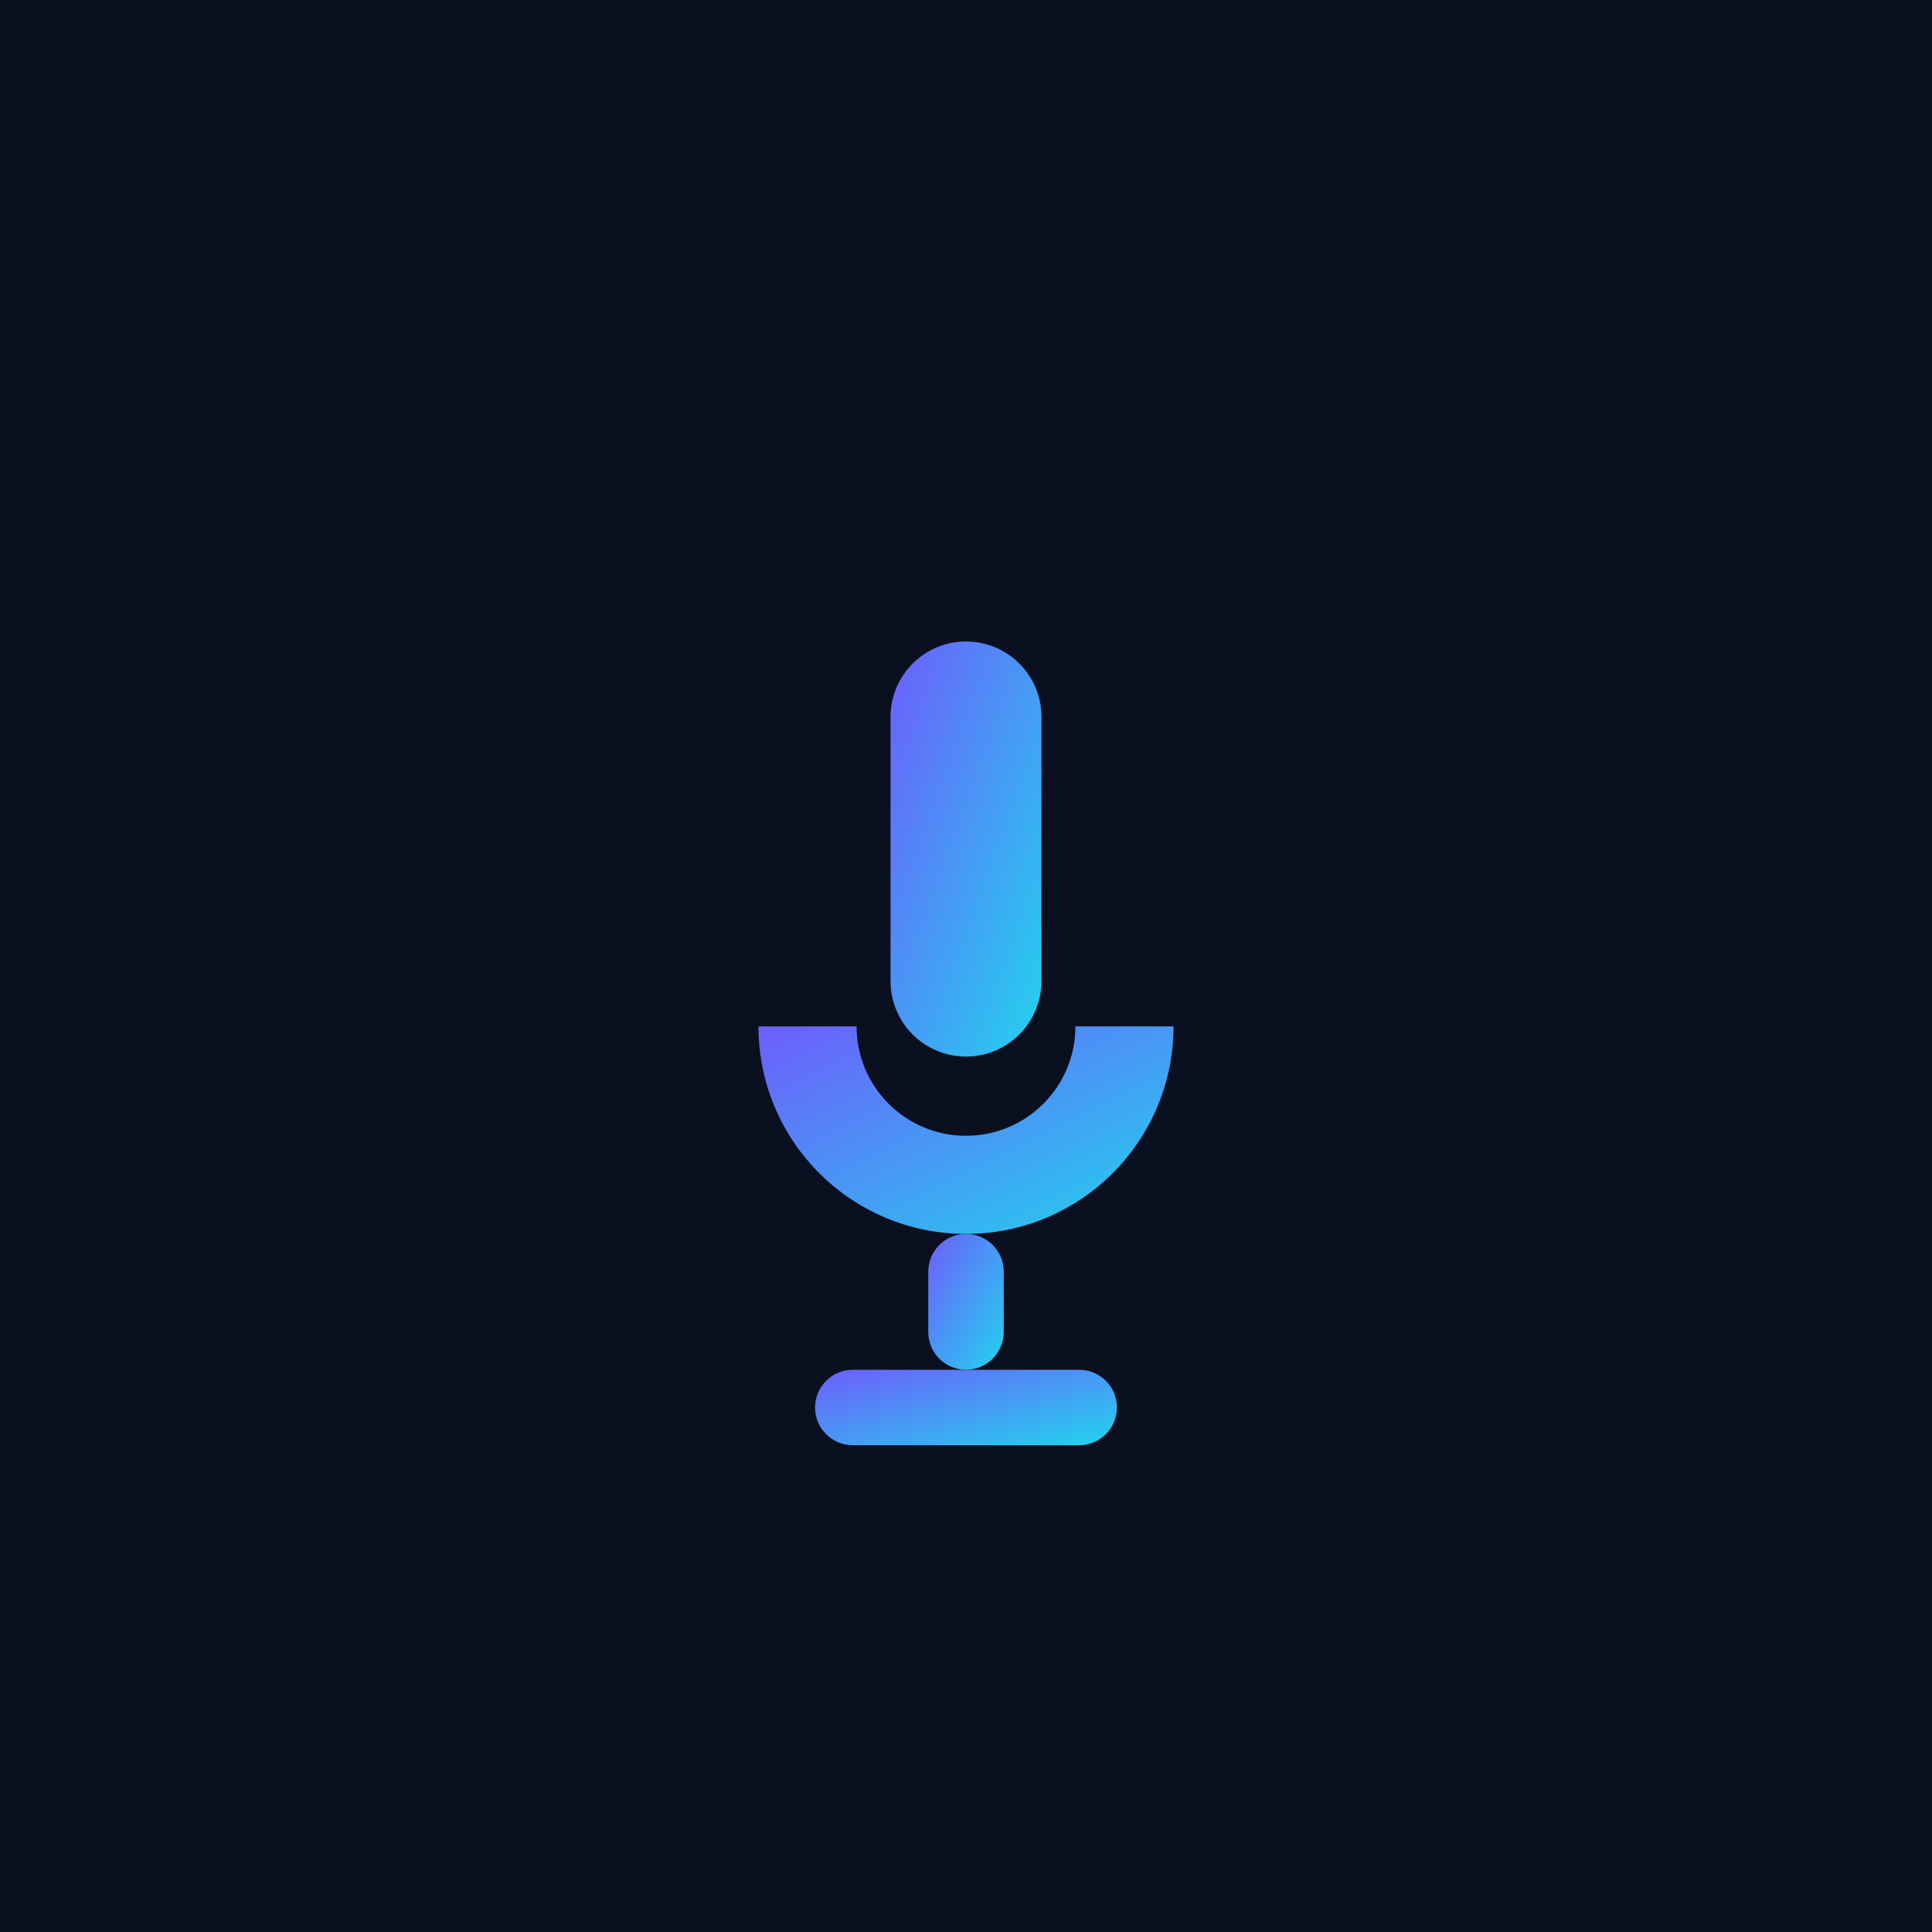
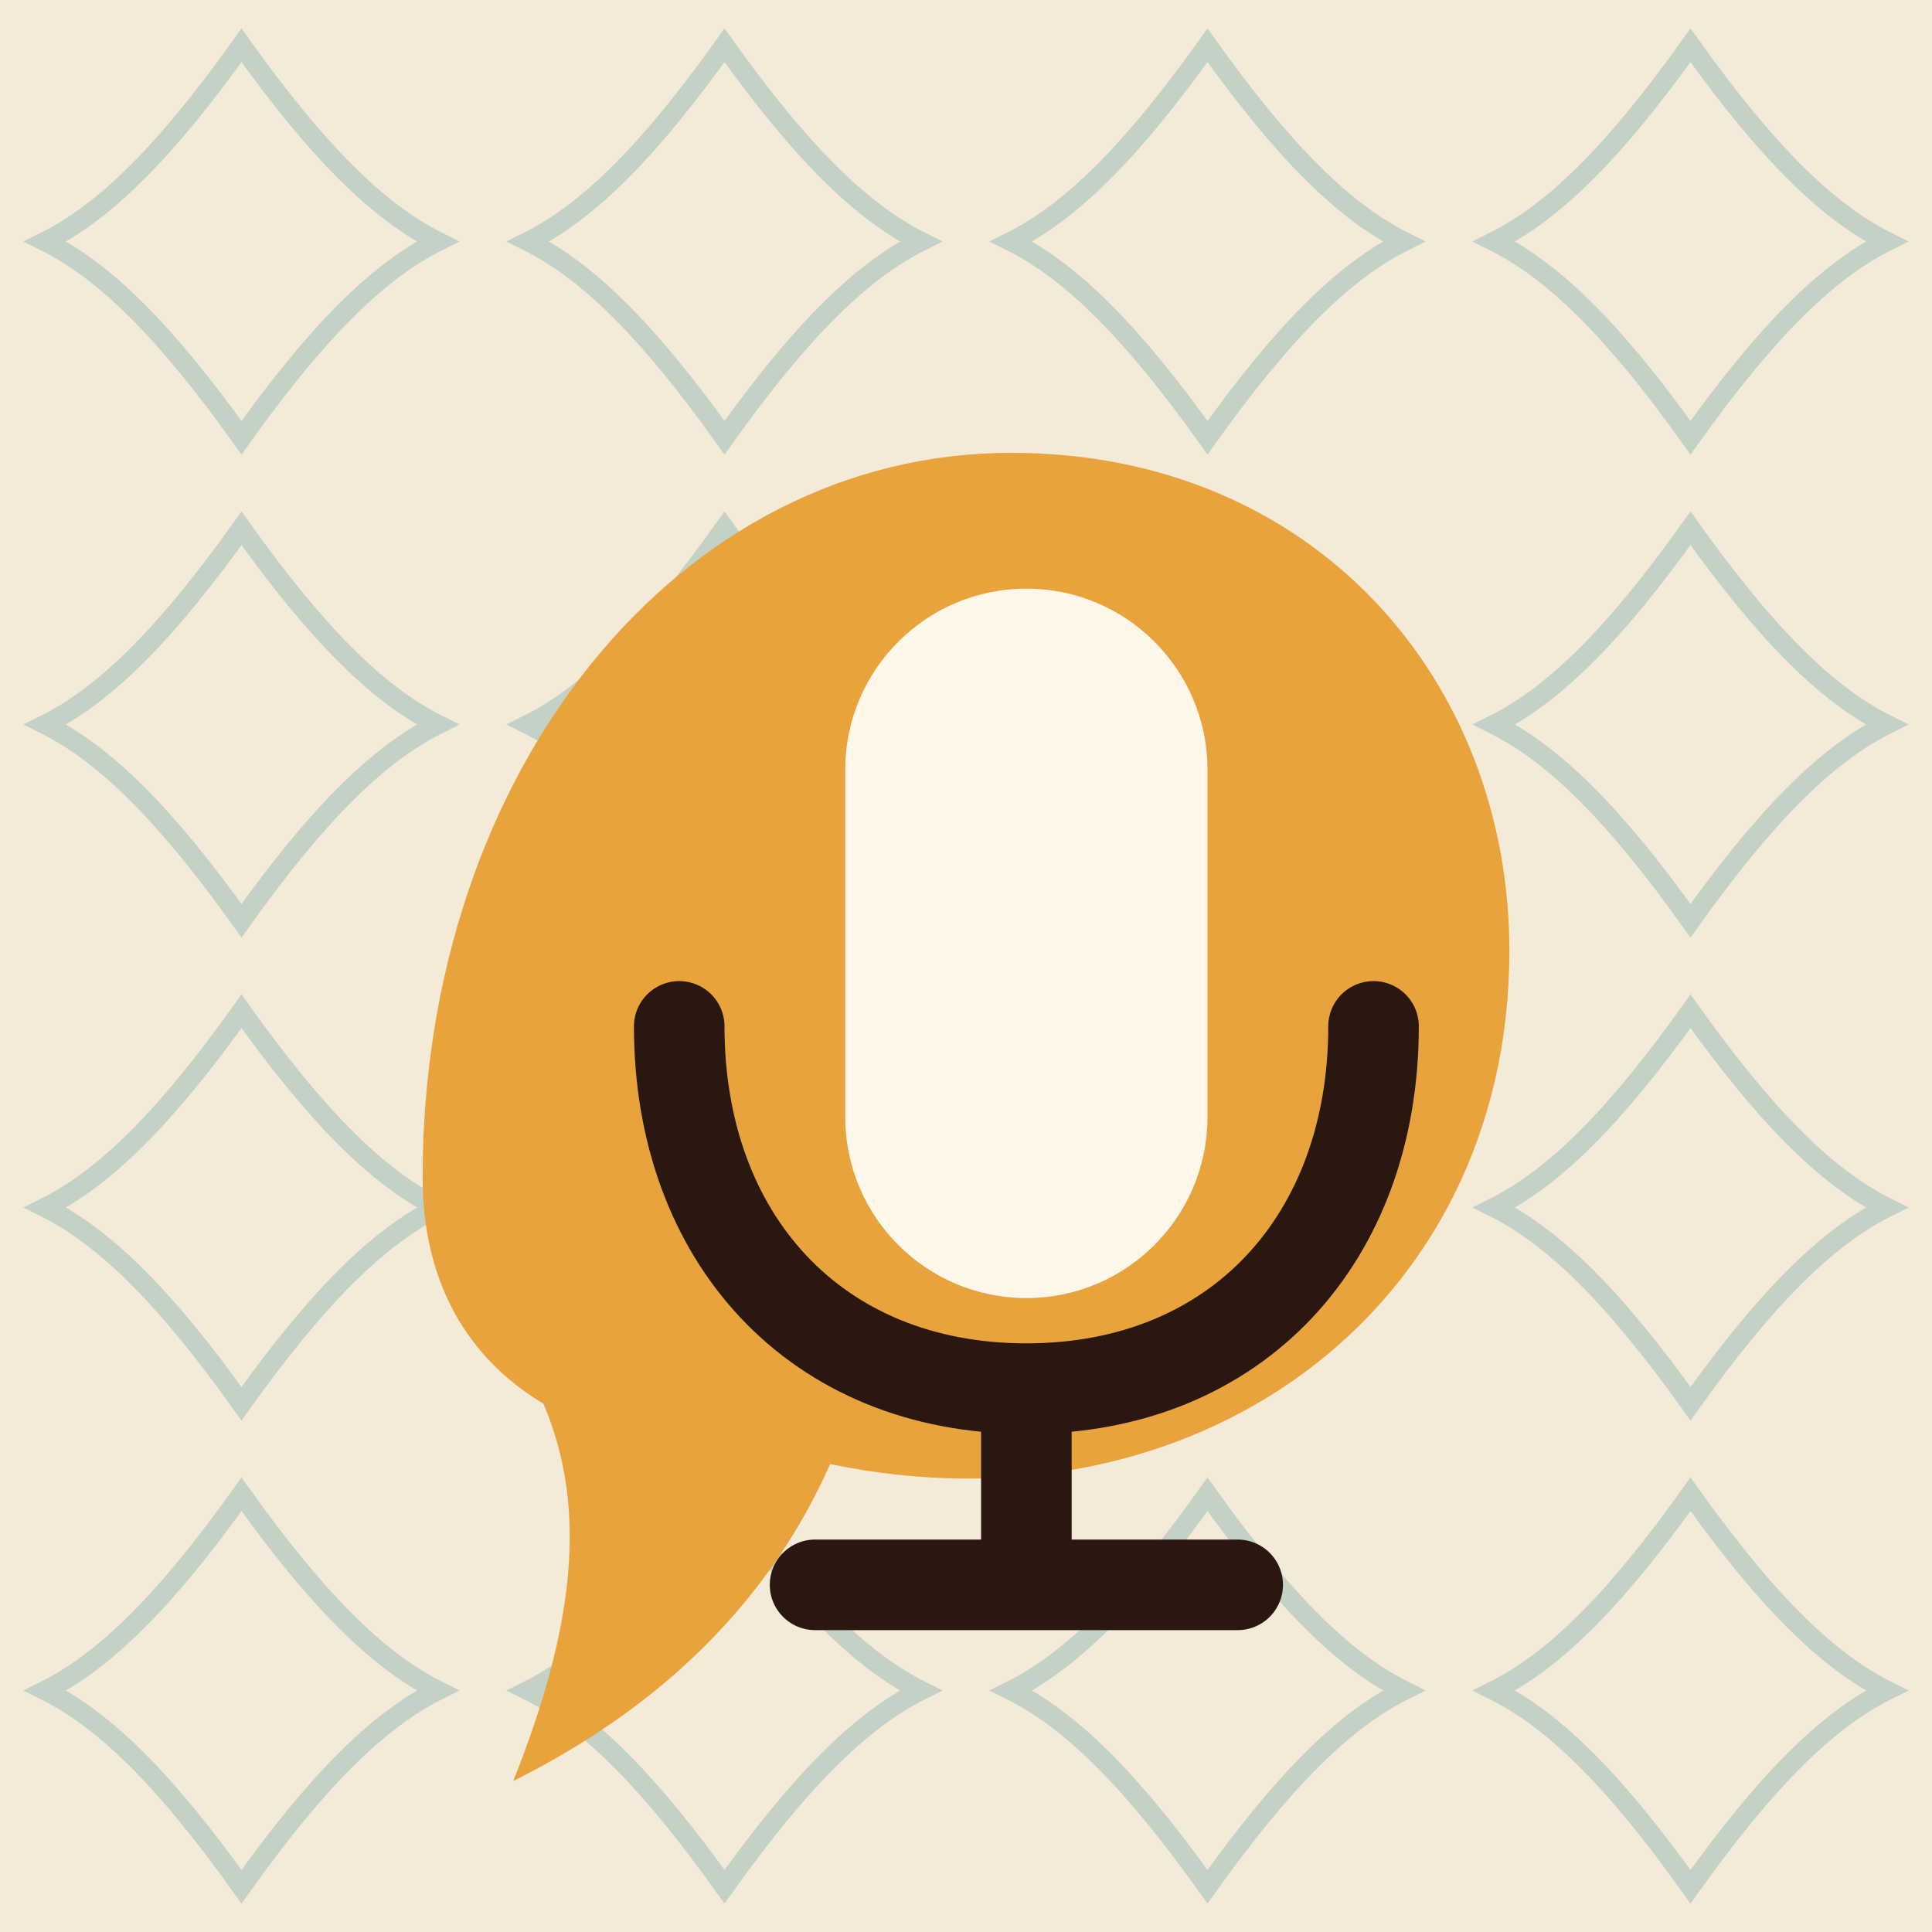
- <svg xmlns="http://www.w3.org/2000/svg" viewBox="0 0 512 512" width="512" height="512">
+ <svg xmlns="http://www.w3.org/2000/svg" viewBox="0 0 128 128">
  <defs>
-     <linearGradient id="g" x1="0" y1="0" x2="1" y2="1">
-       <stop offset="0" stop-color="#6d5efc" />
-       <stop offset="1" stop-color="#22d3ee" />
+     <linearGradient id="g" x1="20" y1="18" x2="112" y2="110">
+       <stop stop-color="#e8a33d" />
+       <stop offset=".55" stop-color="#c75b39" />
+       <stop offset="1" stop-color="#7c2d3a" />
    </linearGradient>
+     <pattern id="p" width="32" height="32" patternUnits="userSpaceOnUse">
+       <path d="M16 3c5 7 9 11 13 13-4 2-8 6-13 13C11 22 7 18 3 16 7 14 11 10 16 3Z" fill="none" stroke="#1f7a8c" stroke-width="1.3" opacity=".3" />
+     </pattern>
  </defs>
-   <rect width="512" height="512" fill="#0b1020" />
-   <g fill="url(#g)">
-     <rect x="236" y="170" width="40" height="110" rx="20" />
-     <path d="M201 272a55 55 0 0 0 110 0h-26a29 29 0 0 1-58 0z" />
-     <rect x="246" y="327" width="20" height="36" rx="10" />
-     <rect x="216" y="363" width="80" height="20" rx="10" />
-   </g>
+   <rect width="128" height="128" fill="#f4ead8" />
+   <rect width="128" height="128" fill="url(#p)" opacity=".75" />
+   <path d="M28 78c0-27 17-48 39-48 20 0 33 15 33 33 0 24-21 39-45 34-4 9-11 16-21 21 4-10 5-18 2-25-5-3-8-8-8-15Z" fill="url(#g)" />
+   <path d="M56 51a12 12 0 0 1 24 0v23a12 12 0 0 1-24 0V51Z" fill="#fff8ea" />
+   <path d="M45 68c0 14 9 24 23 24s23-10 23-24M68 92v13M54 105h28" fill="none" stroke="#2a1810" stroke-width="6" stroke-linecap="round" />
</svg>
